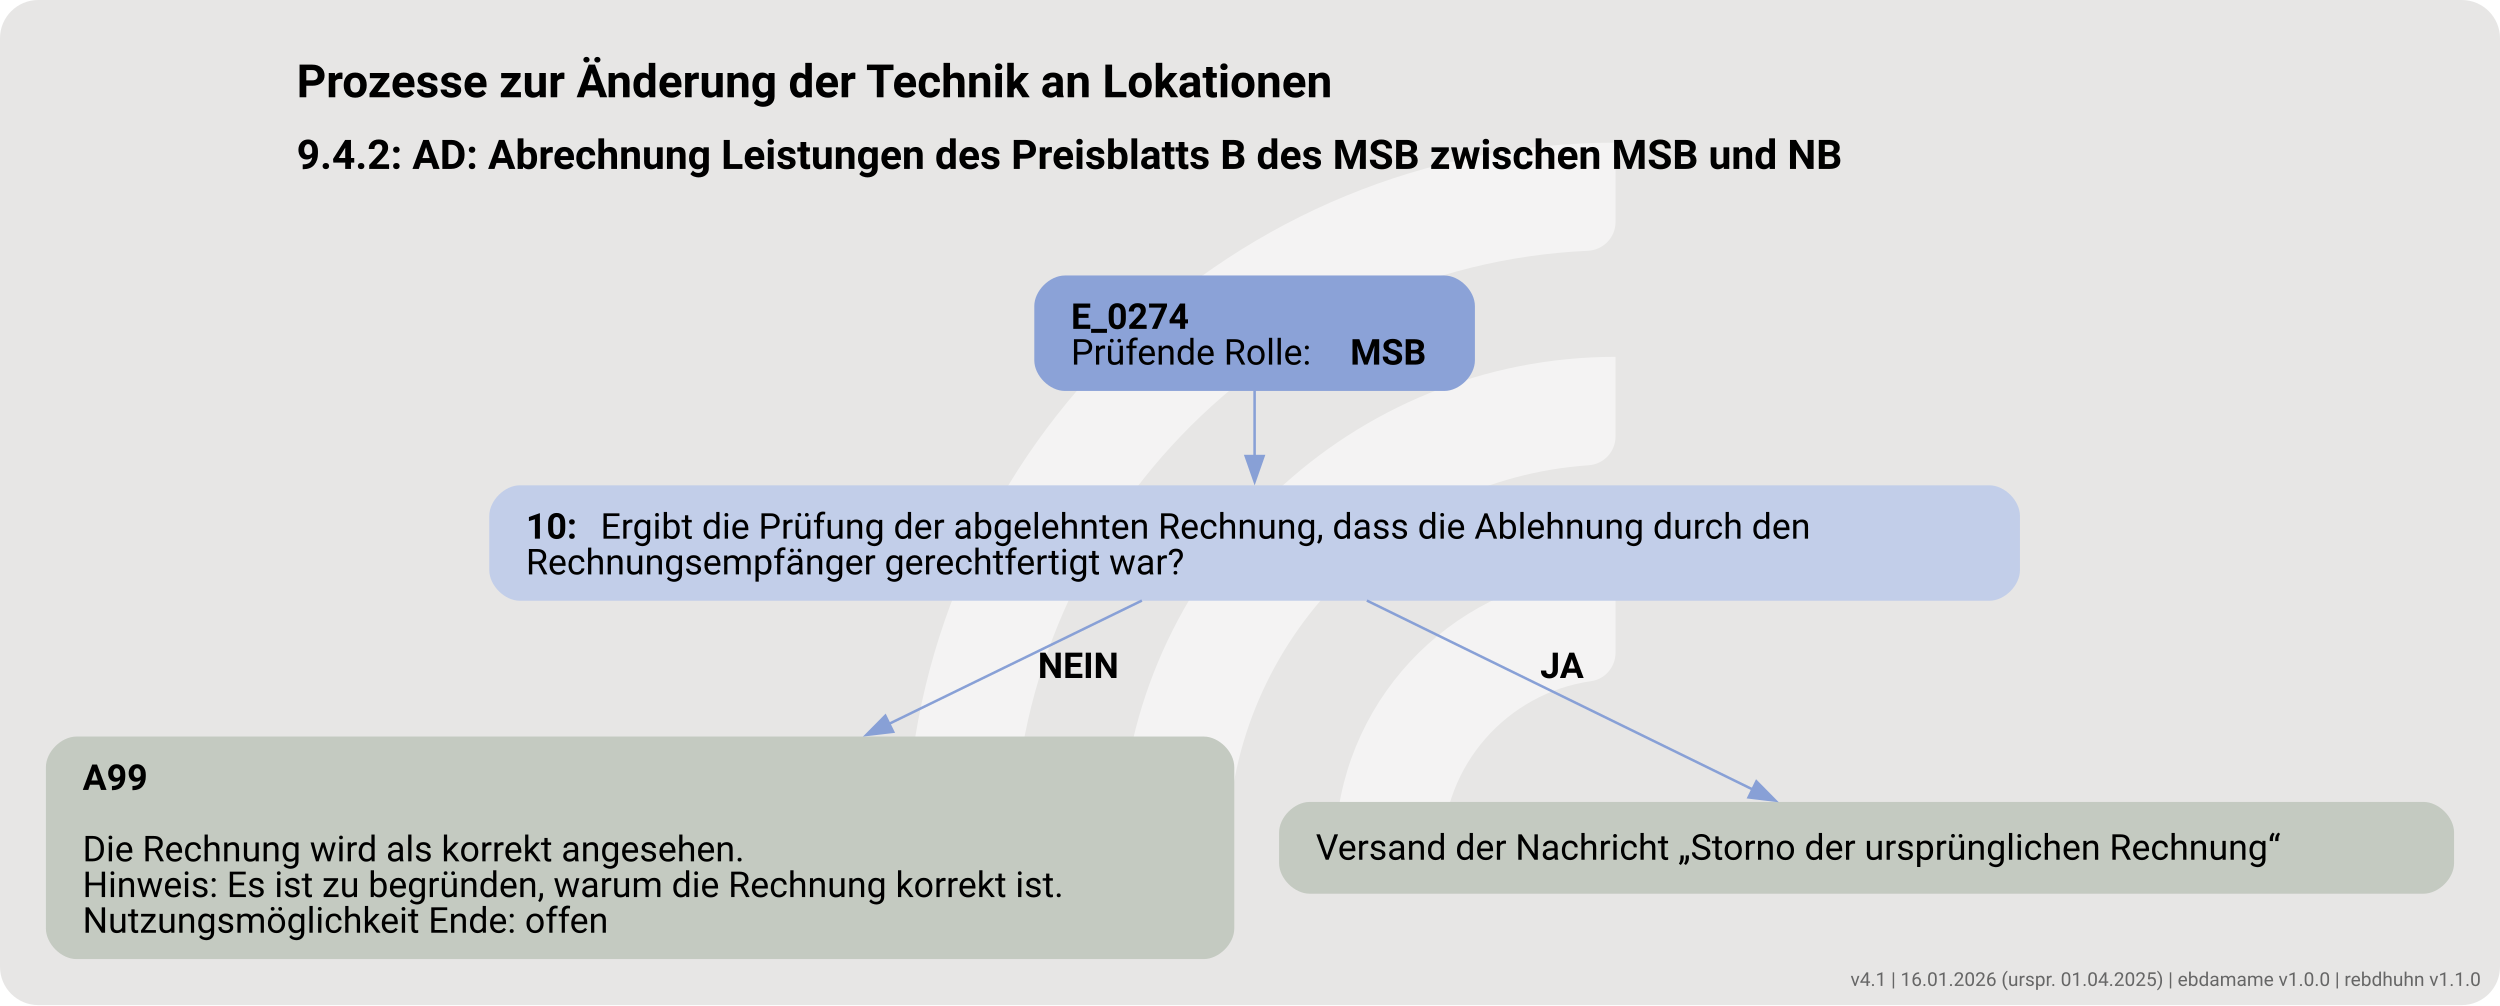
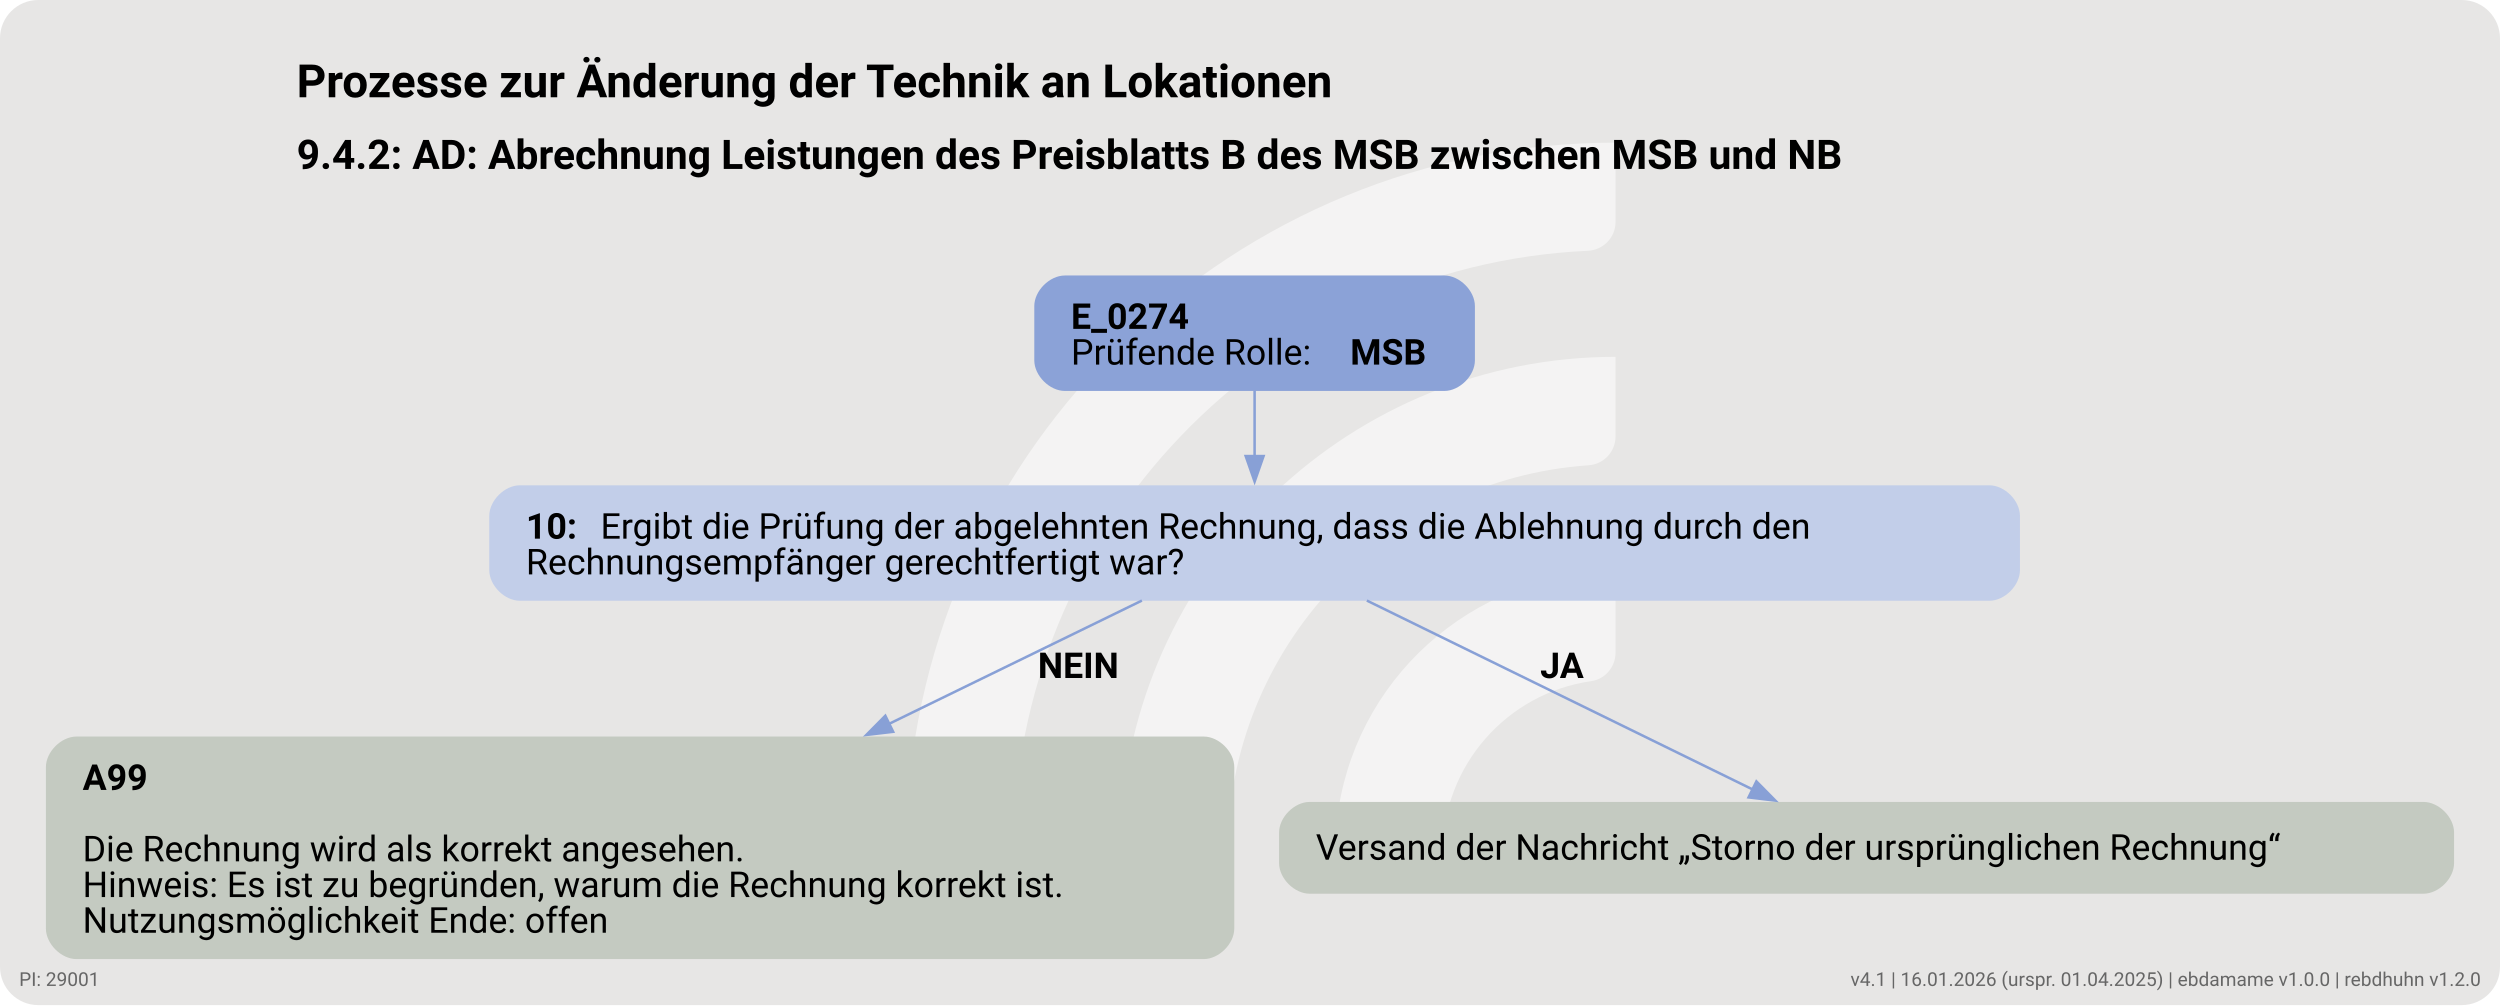
<svg xmlns="http://www.w3.org/2000/svg" version="1.1" width="1306.667px" viewBox="0 0 1306.667 525.333" height="525.333px">
  <g>
    <svg version="1.1" width="1306.667px" viewBox="0 0 1306.667 525.333" height="525.333px">
      <rect fill="#e7e6e5" x="0" y="0" width="1306.667" height="525.333" rx="20" ry="20" />
      <g>
        <g transform="translate(439.1021, 52.53333) scale(1 1) translate(0, 0) scale(0.7396977 0.7396977) ">
          <defs>
            <style>.cls-1{fill:#ffffff88;}</style>
          </defs>
          <path class="cls-1" d="M122.44,531.2h-56.1c-11,0-19.9-9.12-19.46-20.11C57.47,243.89,278.15,29.78,547.91,29.78v56.02c0,10.98-8.69,19.89-19.66,20.39-225.51,10.31-405.8,197-405.8,425Z" />
          <path class="cls-1" d="M273.78,531.2h-55.93c-11.23,0-20.09-9.48-19.43-20.69,10.74-183.44,163.39-329.39,349.48-329.39v56.26c0,10.71-8.27,19.62-18.96,20.35-142.35,9.77-255.17,128.69-255.17,273.46Z" />
          <path class="cls-1" d="M425.77,531.2h-55.45c-11.65,0-20.6-10.17-19.33-21.75,10.87-99.03,95.03-176.34,196.92-176.34v57.01c0,10.05-7.28,18.75-17.23,20.16-59.22,8.4-104.91,59.42-104.91,120.92Z" />
        </g>
        <svg width="980pt" height="394pt" viewBox="0.00 0.00 980.43 394.09">
          <g id="graph0" class="graph" transform="scale(1 1) rotate(0) translate(18 376.09)">
            <text text-anchor="start" x="98.34" y="-337.99" font-family="Roboto, sans-serif" font-weight="bold" font-size="18.00">Prozesse zur Änderung der Technik an Lokationen</text>
            <text text-anchor="start" x="98.34" y="-309.89" font-family="Roboto, sans-serif" font-weight="bold" font-size="16.00">9.4.2: AD: Abrechnung Leistungen des Preisblatts B des MSB zwischen MSB und NB</text>
            <g id="node1" class="node">
              <path fill="#8ba2d7" stroke="black" stroke-width="0" d="M548.42,-268.09C548.42,-268.09 399.62,-268.09 399.62,-268.09 393.62,-268.09 387.62,-262.09 387.62,-256.09 387.62,-256.09 387.62,-234.81 387.62,-234.81 387.62,-228.81 393.62,-222.81 399.62,-222.81 399.62,-222.81 548.42,-222.81 548.42,-222.81 554.42,-222.81 560.42,-228.81 560.42,-234.81 560.42,-234.81 560.42,-256.09 560.42,-256.09 560.42,-262.09 554.42,-268.09 548.42,-268.09" />
              <text text-anchor="start" x="402.02" y="-247.15" font-family="Roboto, sans-serif" font-weight="bold" font-size="14.00">E_0274</text>
              <text text-anchor="start" x="402.02" y="-233.15" font-family="Roboto, sans-serif" font-size="14.00">Prüfende Rolle: </text>
              <text text-anchor="start" x="511.52" y="-233.15" font-family="Roboto, sans-serif" font-weight="bold" font-size="14.00">MSB</text>
            </g>
            <g id="node2" class="node">
              <path fill="#c2cee9" stroke="black" stroke-width="0" d="M762.17,-185.81C762.17,-185.81 185.88,-185.81 185.88,-185.81 179.88,-185.81 173.88,-179.81 173.88,-173.81 173.88,-173.81 173.88,-152.53 173.88,-152.53 173.88,-146.53 179.88,-140.53 185.88,-140.53 185.88,-140.53 762.17,-140.53 762.17,-140.53 768.17,-140.53 774.17,-146.53 774.17,-152.53 774.17,-152.53 774.17,-173.81 774.17,-173.81 774.17,-179.81 768.17,-185.81 762.17,-185.81" />
              <text text-anchor="start" x="188.27" y="-164.87" font-family="Roboto, sans-serif" font-weight="bold" font-size="14.00">10: </text>
              <text text-anchor="start" x="217.52" y="-164.87" font-family="Roboto, sans-serif" font-size="14.00">Ergibt die Prüfung der abgelehnten Rechnung, dass die Ablehnung durch den</text>
              <text text-anchor="start" x="188.27" y="-150.87" font-family="Roboto, sans-serif" font-size="14.00">Rechnungsempfänger gerechtfertigt war?</text>
            </g>
            <g id="edge1" class="edge">
              <path fill="none" stroke="#88a0d6" d="M474.02,-222.94C474.02,-215.02 474.02,-205.86 474.02,-197.16" />
              <polygon fill="#88a0d6" stroke="#88a0d6" points="477.53,-197.26 474.03,-187.26 470.53,-197.26 477.53,-197.26" />
            </g>
            <g id="node3" class="node">
              <path fill="#c4cac1" stroke="black" stroke-width="0" d="M454.05,-87.28C454.05,-87.28 12,-87.28 12,-87.28 6,-87.28 0,-81.28 0,-75.28 0,-75.28 0,-12 0,-12 0,-6 6,0 12,0 12,0 454.05,0 454.05,0 460.05,0 466.05,-6 466.05,-12 466.05,-12 466.05,-75.28 466.05,-75.28 466.05,-81.28 460.05,-87.28 454.05,-87.28" />
              <text text-anchor="start" x="14.4" y="-66.34" font-family="Roboto, sans-serif" font-weight="bold" font-size="14.00">A99</text>
              <text text-anchor="start" x="14.4" y="-38.34" font-family="Roboto, sans-serif" font-size="14.00">Die Rechnung wird als korrekt angesehen.</text>
              <text text-anchor="start" x="14.4" y="-24.34" font-family="Roboto, sans-serif" font-size="14.00">Hinweis: Es ist zu begründen, warum die Rechnung korrekt ist.</text>
              <text text-anchor="start" x="14.4" y="-10.34" font-family="Roboto, sans-serif" font-size="14.00">Nutzungsmöglichkeit Ende: offen</text>
            </g>
            <g id="edge2" class="edge">
              <path fill="none" stroke="#88a0d6" d="M429.82,-140.61C401.99,-127.04 364.94,-108.97 330.5,-92.18" />
              <polygon fill="#88a0d6" stroke="#88a0d6" points="332.27,-89.15 321.75,-87.91 329.2,-95.44 332.27,-89.15" />
              <text text-anchor="start" x="389.02" y="-110.23" font-family="Roboto, sans-serif" font-weight="bold" font-size="14.00">NEIN</text>
            </g>
            <g id="node4" class="node">
              <path fill="#c4cac1" stroke="black" stroke-width="0" d="M932.42,-61.64C932.42,-61.64 495.62,-61.64 495.62,-61.64 489.62,-61.64 483.62,-55.64 483.62,-49.64 483.62,-49.64 483.62,-37.64 483.62,-37.64 483.62,-31.64 489.62,-25.64 495.62,-25.64 495.62,-25.64 932.42,-25.64 932.42,-25.64 938.42,-25.64 944.42,-31.64 944.42,-37.64 944.42,-37.64 944.42,-49.64 944.42,-49.64 944.42,-55.64 938.42,-61.64 932.42,-61.64" />
              <text text-anchor="start" x="498.02" y="-38.97" font-family="Roboto, sans-serif" font-size="14.00">Versand der Nachricht „Storno der ursprünglichen Rechnung“</text>
            </g>
            <g id="edge3" class="edge">
              <path fill="none" stroke="#88a0d6" d="M518.04,-140.61C561.05,-119.55 626.17,-87.66 669.39,-66.5" />
              <polygon fill="#88a0d6" stroke="#88a0d6" points="670.81,-69.7 678.25,-62.16 667.73,-63.42 670.81,-69.7" />
              <text text-anchor="start" x="586.02" y="-110.23" font-family="Roboto, sans-serif" font-weight="bold" font-size="14.00">JA</text>
            </g>
          </g>
        </svg>
      </g>
    </svg>
  </g>
  <a href="https://ebd.hochfrequenz.de" target="_blank">
-     <text x="1296.667" y="515.333" text-anchor="end" font-family="Roboto, sans-serif" font-size="10" fill="#666666" text-decoration="none">v4.1 | 16.01.2026 (urspr. 01.04.2025) | ebdamame v1.0.0 | rebdhuhn v1.1.0</text>
+     <text x="1296.667" y="515.333" text-anchor="end" font-family="Roboto, sans-serif" font-size="10" fill="#666666" text-decoration="none">v4.1 | 16.01.2026 (urspr. 01.04.2025) | ebdamame v1.0.0 | rebdhuhn v1.2.0</text>
+   </a>
+   <a href="https://ahb-tabellen.hochfrequenz.de/ahb/FV2510/29001" target="_blank">
+     <text x="10.0" y="515.333" text-anchor="start" font-family="Roboto, sans-serif" font-size="10" fill="#666666" text-decoration="none">PI: 29001</text>
  </a>
</svg>
